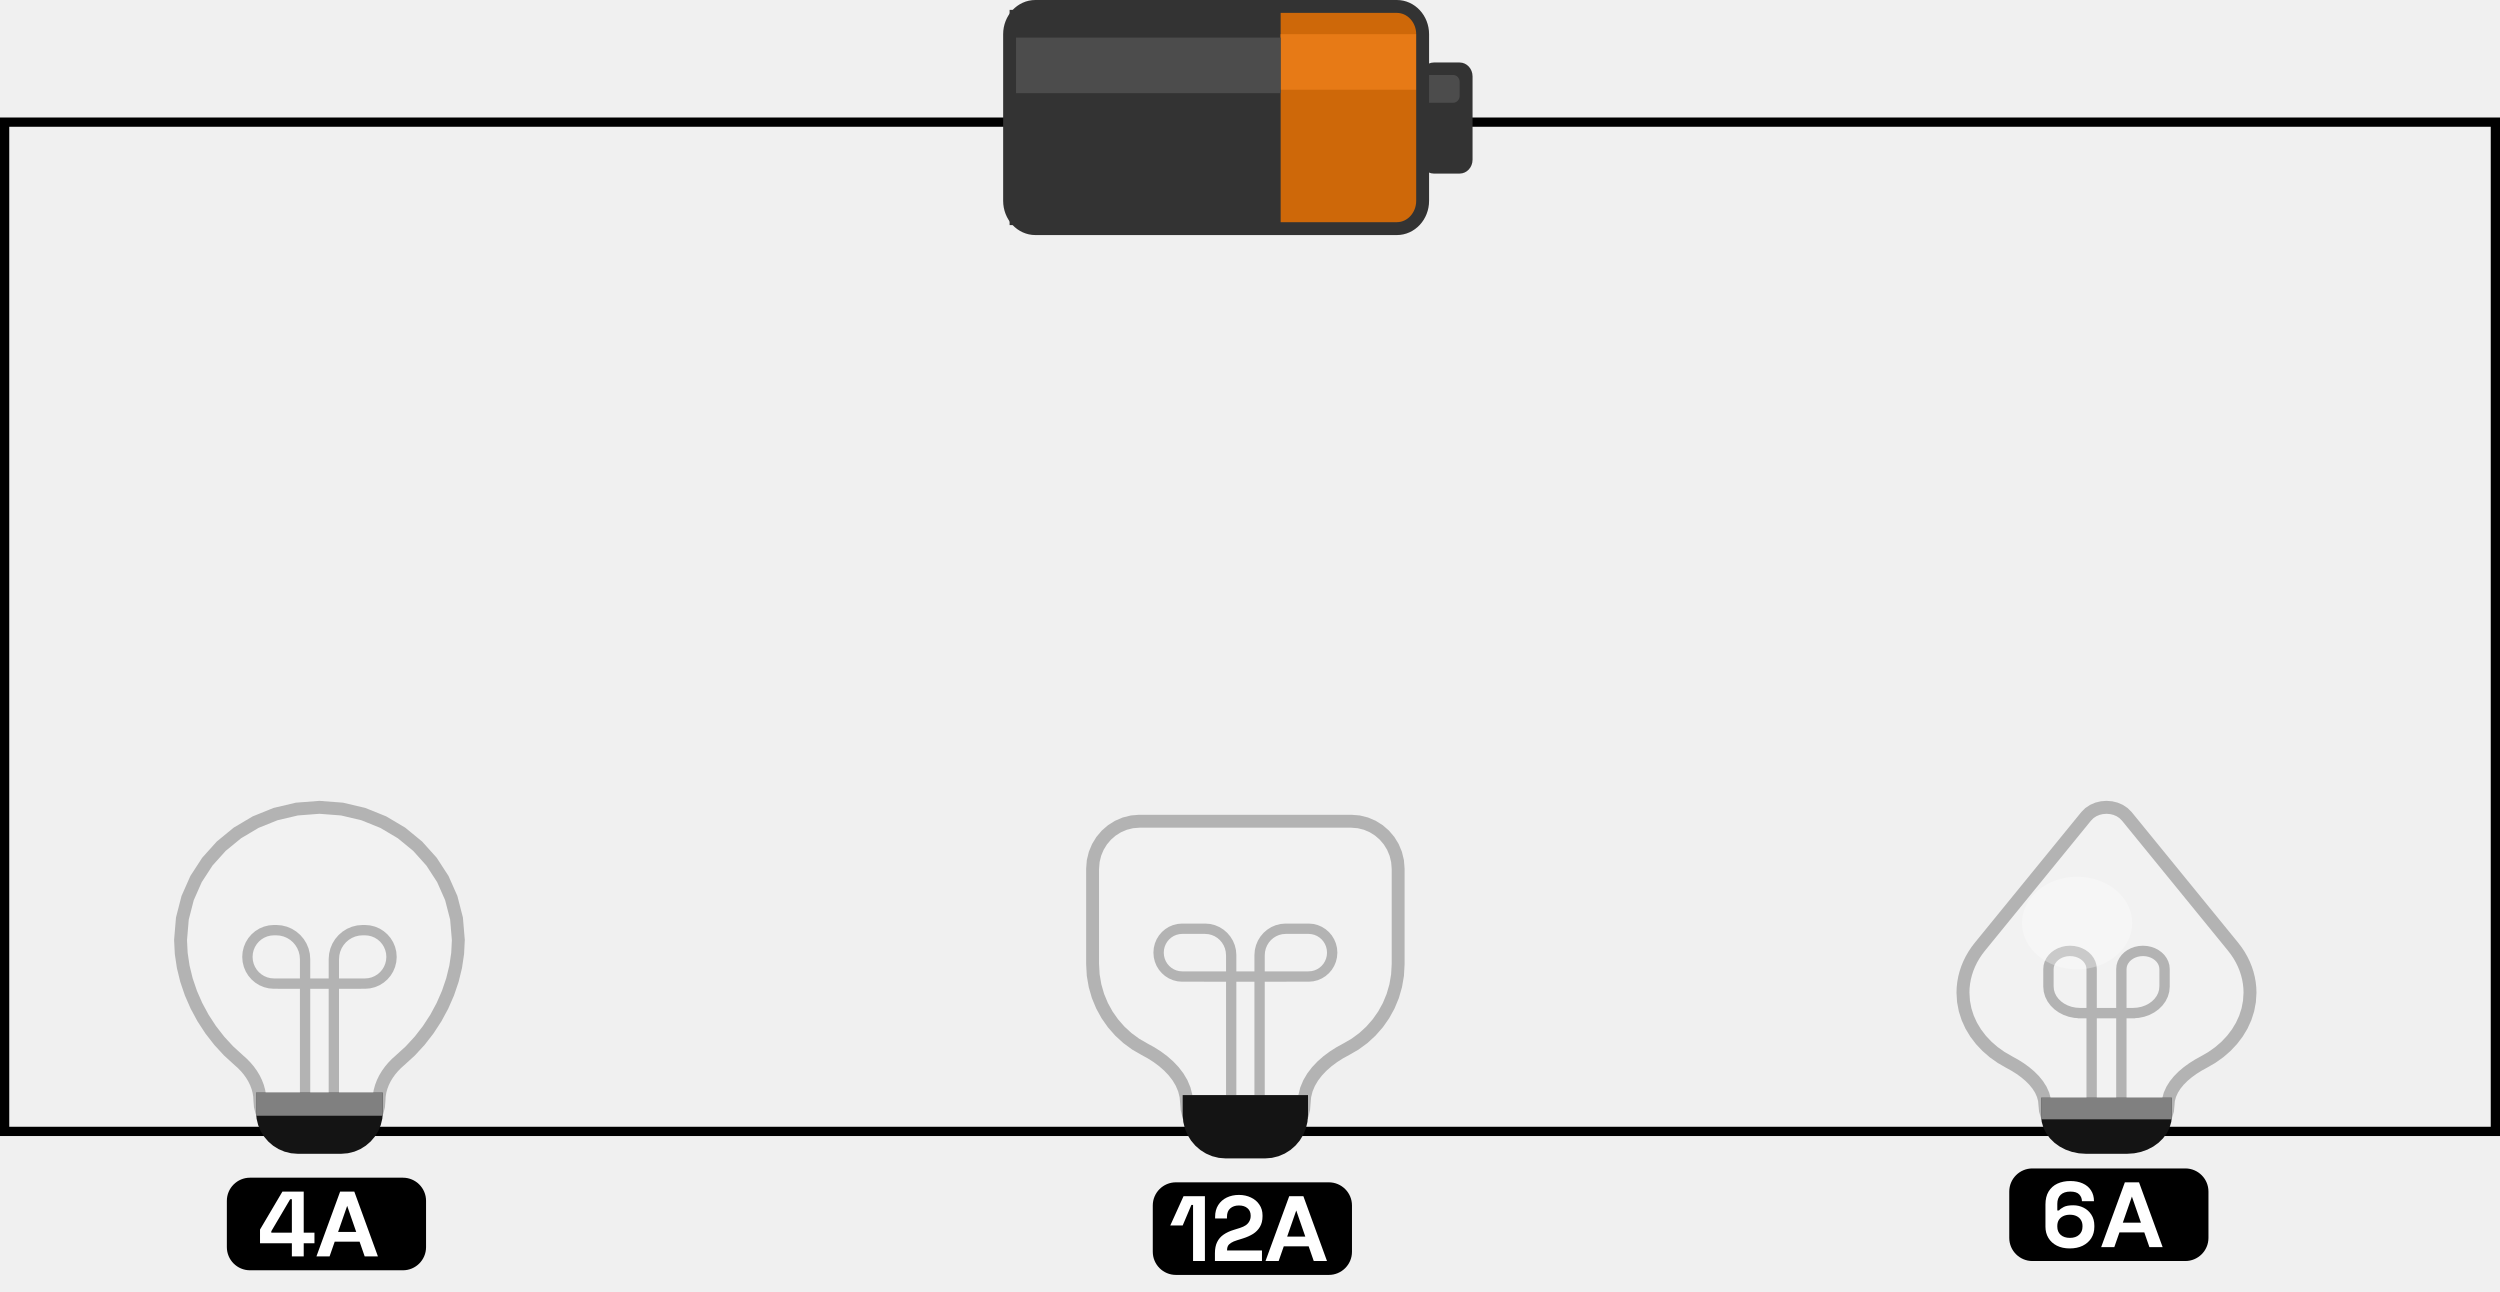
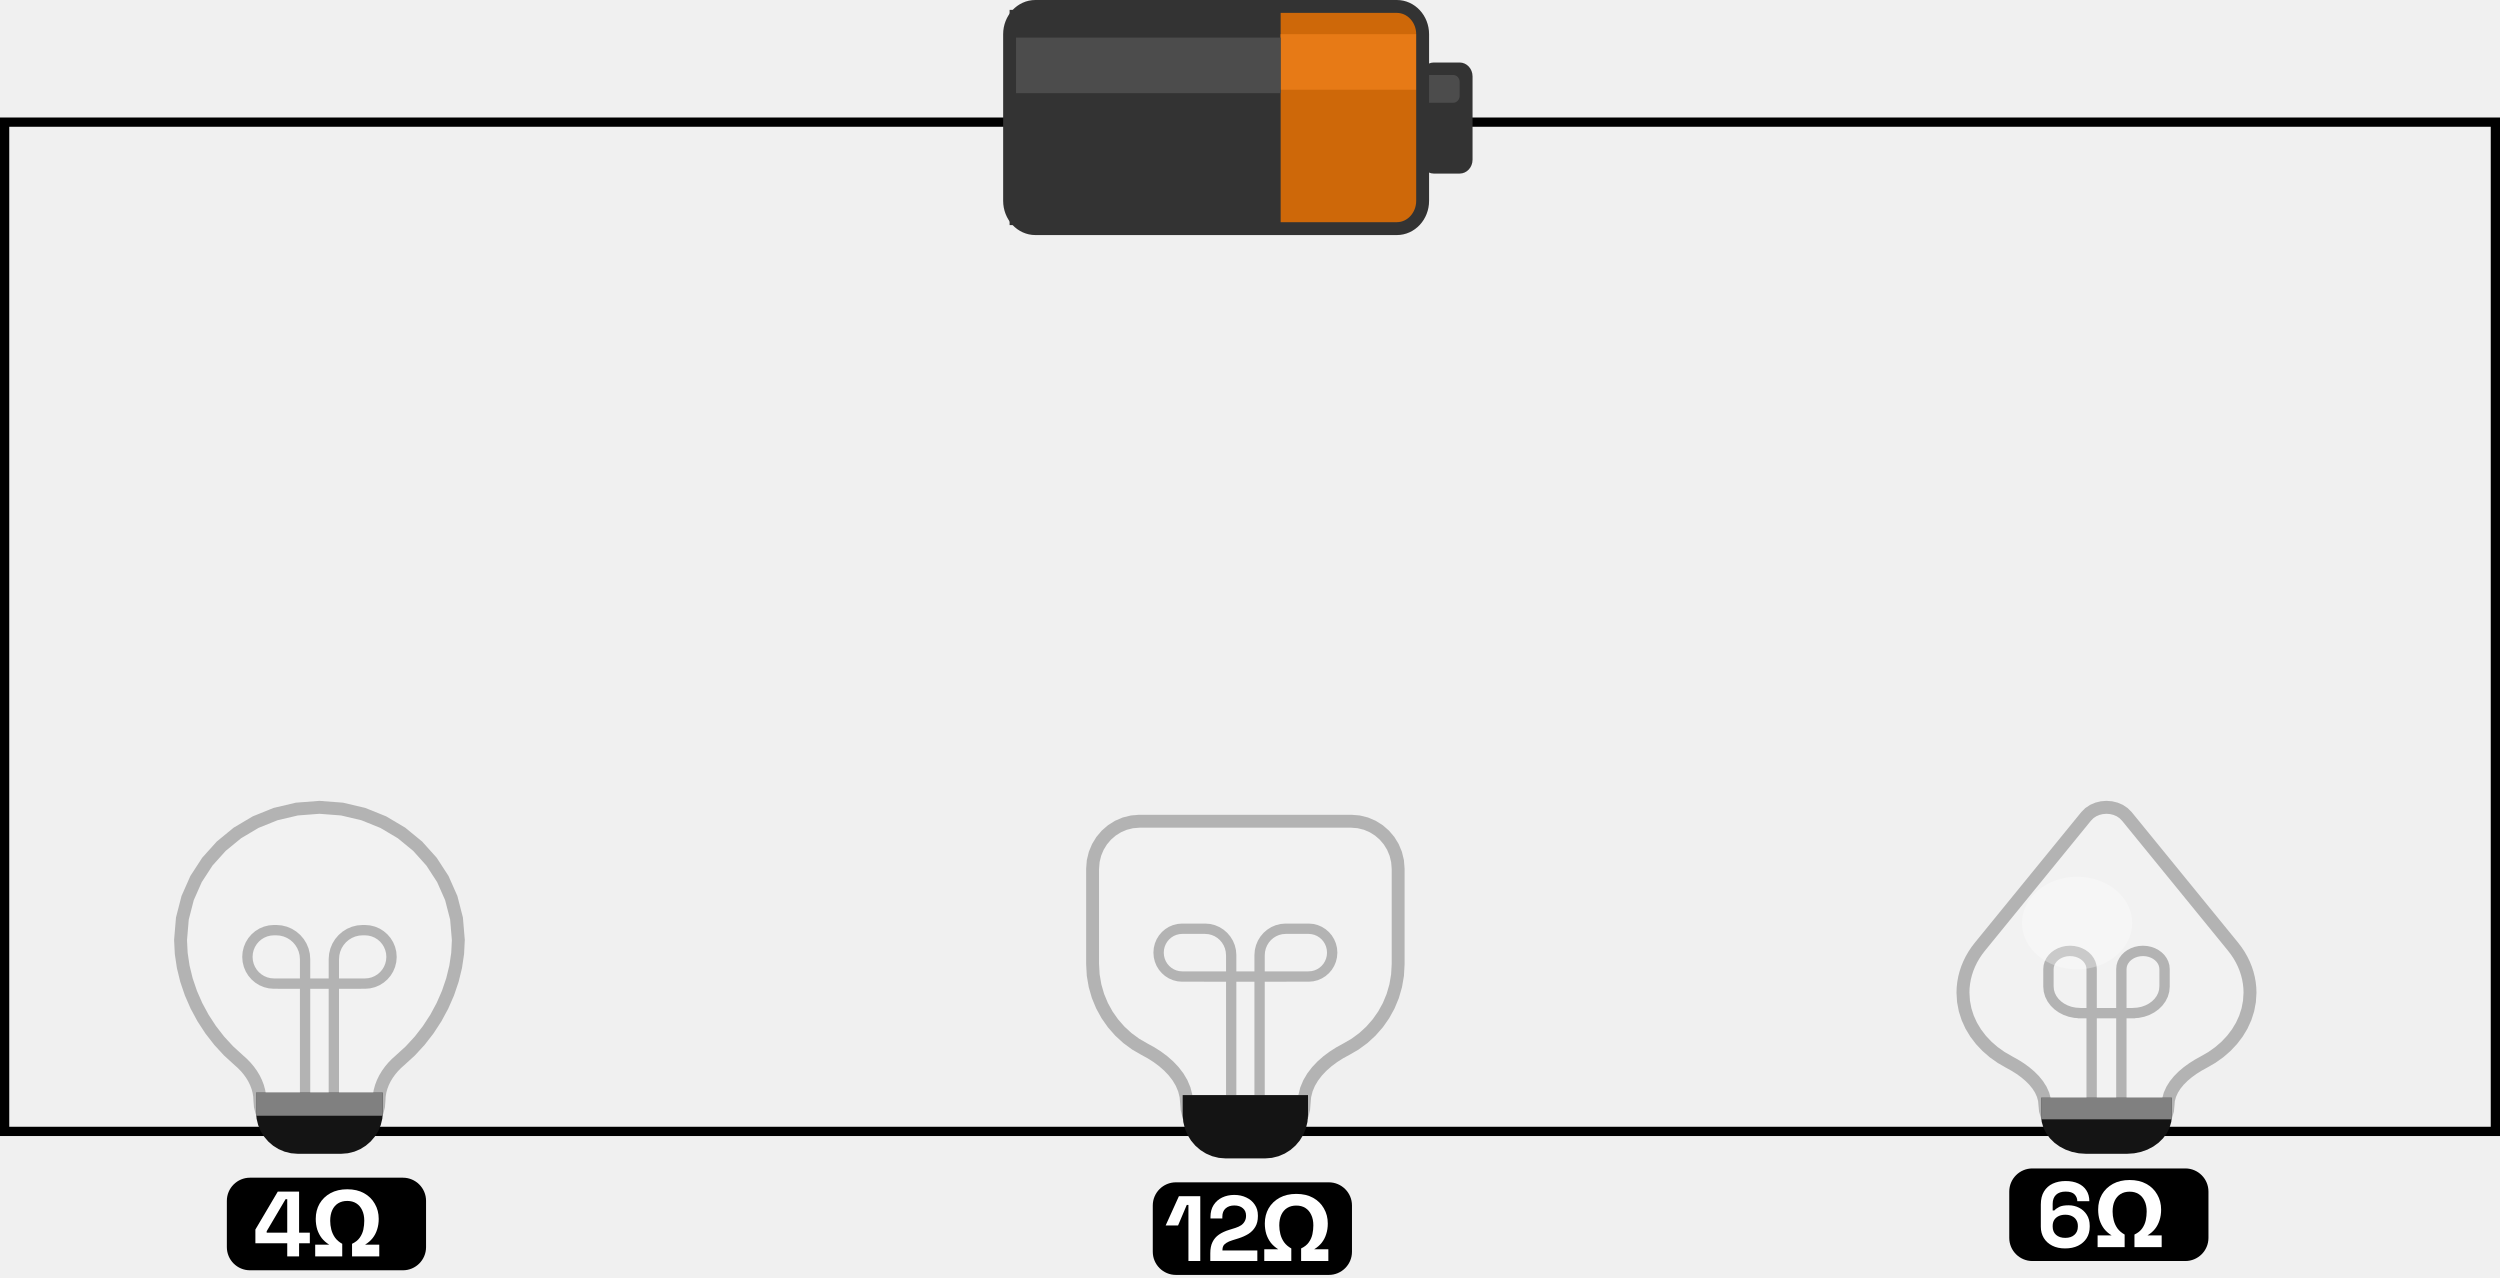
- <svg xmlns="http://www.w3.org/2000/svg" width="540" height="279" viewBox="0 0 540 279" fill="none">
+ <svg xmlns="http://www.w3.org/2000/svg" width="540" height="276" viewBox="0 0 540 276" fill="none">
  <rect x="1" y="26.382" width="538" height="218" stroke="black" stroke-width="2" />
  <path d="M301.713 49.371H223.648C220.568 49.371 218.072 46.685 218.072 43.372V7.38C218.072 4.067 220.568 1.382 223.648 1.382H301.713C304.792 1.382 307.289 4.067 307.289 7.38V43.372C307.289 46.685 304.792 49.371 301.713 49.371Z" fill="#CE6809" />
  <path d="M218.072 48.621H276.62V2.131H218.072V48.621Z" fill="#333333" />
  <path d="M276.621 19.377H307.289V7.38H276.621V19.377Z" fill="#E77A16" />
  <path d="M218.072 20.123H276.62V8.126H218.072V20.123Z" fill="#4C4C4C" />
-   <path d="M315.284 37.494H309.707C308.168 37.494 306.919 36.151 306.919 34.495V16.499C306.919 14.842 308.168 13.499 309.707 13.499H315.284C316.823 13.499 318.072 14.842 318.072 16.499V34.495C318.072 36.151 316.823 37.494 315.284 37.494Z" fill="#333333" />
-   <path d="M313.89 22.193H308.313C307.544 22.193 306.919 21.522 306.919 20.694V17.694C306.919 16.866 307.544 16.195 308.313 16.195H313.89C314.659 16.195 315.284 16.866 315.284 17.694V20.694C315.284 21.522 314.659 22.193 313.89 22.193Z" fill="#4C4C4C" />
+   <path d="M315.283 37.494H309.707C308.168 37.494 306.919 36.151 306.919 34.495V16.499C306.919 14.843 308.168 13.5 309.707 13.5H315.283C316.823 13.5 318.071 14.843 318.071 16.499V34.495C318.071 36.151 316.823 37.494 315.283 37.494Z" fill="#333333" />
+   <path d="M313.889 22.194H308.313C307.543 22.194 306.919 21.522 306.919 20.694V17.695C306.919 16.866 307.543 16.195 308.313 16.195H313.889C314.659 16.195 315.283 16.866 315.283 17.695V20.694C315.283 21.522 314.659 22.194 313.889 22.194Z" fill="#4C4C4C" />
  <path d="M301.713 49.382H223.648C220.568 49.382 218.072 46.696 218.072 43.383V7.391C218.072 4.078 220.568 1.392 223.648 1.392H301.713C304.792 1.392 307.289 4.078 307.289 7.391V43.383C307.289 46.696 304.792 49.382 301.713 49.382Z" stroke="#333333" stroke-width="2.785" />
-   <path d="M427.662 204.481L426.98 205.374L426.365 206.297L425.819 207.247L425.343 208.221L424.937 209.217L424.602 210.231L424.34 211.261L424.152 212.304L424.038 213.358L424 214.419L424.118 216.296L424.463 218.115L425.023 219.867L425.787 221.542L426.743 223.13L427.878 224.62L429.181 226.003L430.639 227.269L432.241 228.406L433.974 229.407L435.179 230.071L436.341 230.803L437.44 231.599L438.456 232.456L439.369 233.374L440.161 234.348L440.811 235.378L441.3 236.46L441.607 237.593L441.714 238.774L441.817 239.849L442.116 240.869L442.595 241.821L443.236 242.689L444.024 243.462L444.943 244.124L445.976 244.663L447.108 245.065L448.321 245.317L449.6 245.403H460.4L461.679 245.317L462.892 245.065L464.024 244.663L465.057 244.124L465.976 243.462L466.764 242.689L467.405 241.821L467.884 240.869L468.182 239.849L468.286 238.774L468.393 237.593L468.7 236.46L469.189 235.378L469.839 234.348L470.631 233.374L471.544 232.456L472.56 231.599L473.659 230.803L474.821 230.071L476.026 229.407L477.759 228.406L479.361 227.269L480.819 226.003L482.122 224.62L483.257 223.13L484.213 221.542L484.977 219.867L485.537 218.115L485.882 216.296L486 214.419L485.962 213.358L485.848 212.304L485.66 211.261L485.398 210.231L485.063 209.217L484.657 208.221L484.181 207.247L483.635 206.297L483.02 205.374L482.338 204.481L459.384 176.324L458.682 175.624L457.864 175.081L456.958 174.692L455.994 174.459L455 174.382L454.006 174.459L453.042 174.692L452.136 175.081L451.318 175.624L450.616 176.324L427.662 204.481Z" fill="#F2F2F2" stroke="#B3B3B3" stroke-width="2.791" />
-   <path d="M451.794 239.711V209.316L451.732 208.68L451.556 208.076L451.273 207.514L450.893 207L450.427 206.543L449.884 206.151L449.273 205.832L448.603 205.594L447.885 205.446L447.129 205.395L446.372 205.446L445.655 205.595L444.985 205.832L444.374 206.151L443.831 206.543L443.365 207L442.985 207.514L442.703 208.076L442.526 208.68L442.465 209.316V213.089L442.554 214.02L442.813 214.903L443.227 215.727L443.783 216.479L444.465 217.148L445.261 217.722L446.156 218.189L447.136 218.537L448.187 218.755L449.295 218.83L448.8 218.837H461.2L460.714 218.83L461.822 218.755L462.873 218.537L463.853 218.189L464.747 217.722L465.543 217.148L466.226 216.479L466.781 215.727L467.195 214.903L467.454 214.02L467.544 213.089V209.316L467.483 208.68L467.306 208.076L467.023 207.514L466.644 207L466.178 206.543L465.634 206.151L465.023 205.832L464.354 205.595L463.636 205.446L462.88 205.395L462.123 205.446L461.405 205.594L460.736 205.832L460.125 206.151L459.581 206.543L459.115 207L458.736 207.514L458.453 208.076L458.276 208.68L458.215 209.316V239.711" stroke="#B3B3B3" stroke-width="2.233" />
-   <path d="M441.715 237.958H468.286V240.936L468.17 242.144L467.834 243.29L467.297 244.358L466.577 245.333L465.692 246.201L464.66 246.945L463.499 247.551L462.228 248.002L460.866 248.284L459.429 248.382H450.572L449.135 248.284L447.772 248.002L446.501 247.551L445.341 246.945L444.309 246.201L443.424 245.333L442.703 244.358L442.166 243.29L441.831 242.144L441.715 240.936V237.958Z" fill="#141414" stroke="#141414" stroke-width="1.675" />
+   <path d="M427.662 204.481L426.98 205.374L426.365 206.298L425.819 207.248L425.343 208.222L424.937 209.217L424.602 210.231L424.34 211.261L424.152 212.305L424.038 213.358L424 214.42L424.118 216.296L424.463 218.115L425.023 219.868L425.787 221.542L426.743 223.13L427.878 224.62L429.181 226.003L430.639 227.269L432.241 228.407L433.974 229.407L435.179 230.072L436.341 230.803L437.44 231.599L438.456 232.457L439.369 233.374L440.161 234.348L440.811 235.378L441.3 236.461L441.607 237.593L441.714 238.774L441.817 239.85L442.116 240.87L442.595 241.821L443.236 242.689L444.024 243.462L444.943 244.124L445.976 244.664L447.108 245.066L448.321 245.317L449.6 245.404H460.4L461.679 245.317L462.892 245.066L464.024 244.664L465.057 244.124L465.976 243.462L466.764 242.689L467.405 241.821L467.884 240.87L468.182 239.85L468.286 238.774L468.393 237.593L468.7 236.461L469.189 235.378L469.839 234.348L470.631 233.374L471.544 232.457L472.56 231.599L473.659 230.803L474.821 230.072L476.026 229.407L477.759 228.407L479.361 227.269L480.819 226.003L482.122 224.62L483.257 223.13L484.213 221.542L484.977 219.868L485.537 218.115L485.882 216.296L486 214.42L485.962 213.358L485.848 212.305L485.66 211.261L485.398 210.231L485.063 209.217L484.657 208.222L484.181 207.248L483.635 206.298L483.02 205.374L482.338 204.481L459.384 176.324L458.682 175.625L457.864 175.081L456.958 174.693L455.994 174.46L455 174.382L454.006 174.46L453.042 174.693L452.136 175.081L451.318 175.625L450.616 176.324L427.662 204.481Z" fill="#F2F2F2" stroke="#B3B3B3" stroke-width="2.791" />
+   <path d="M451.794 239.711V209.316L451.733 208.68L451.556 208.076L451.273 207.514L450.894 207L450.427 206.543L449.884 206.151L449.273 205.832L448.603 205.595L447.886 205.446L447.129 205.395L446.372 205.446L445.655 205.595L444.986 205.833L444.374 206.151L443.831 206.543L443.365 207L442.985 207.514L442.703 208.077L442.526 208.68L442.465 209.316V213.089L442.554 214.02L442.813 214.904L443.227 215.727L443.783 216.48L444.465 217.149L445.261 217.722L446.156 218.189L447.136 218.538L448.187 218.755L449.295 218.83L448.8 218.838H461.2L460.714 218.83L461.822 218.755L462.873 218.538L463.853 218.189L464.748 217.722L465.543 217.149L466.226 216.48L466.781 215.727L467.196 214.904L467.454 214.02L467.544 213.089V209.316L467.483 208.68L467.306 208.077L467.023 207.514L466.644 207L466.178 206.543L465.634 206.151L465.023 205.833L464.354 205.595L463.636 205.446L462.88 205.395L462.123 205.446L461.405 205.595L460.736 205.832L460.125 206.151L459.581 206.543L459.115 207L458.736 207.514L458.453 208.076L458.276 208.68L458.215 209.316V239.711" stroke="#B3B3B3" stroke-width="2.233" />
+   <path d="M441.715 237.958H468.286V240.936L468.17 242.144L467.835 243.29L467.298 244.358L466.577 245.333L465.692 246.201L464.66 246.945L463.499 247.551L462.229 248.002L460.866 248.284L459.429 248.382H450.572L449.135 248.284L447.772 248.002L446.501 247.551L445.341 246.945L444.309 246.201L443.424 245.333L442.703 244.358L442.166 243.29L441.831 242.144L441.715 240.936V237.958Z" fill="#141414" stroke="#141414" stroke-width="1.675" />
  <path d="M441.715 237.958H468.286V240.936H441.715V237.958Z" fill="#808080" stroke="#808080" stroke-width="1.675" />
  <path d="M448.653 189.371C455.226 189.371 460.554 193.85 460.554 199.376C460.554 204.901 455.226 209.381 448.653 209.381C442.079 209.381 436.751 204.901 436.751 199.376C436.751 193.85 442.079 189.371 448.653 189.371Z" fill="white" fill-opacity="0.3" />
  <rect x="434" y="252.382" width="43.027" height="20" rx="5" fill="black" />
-   <path d="M453.85 269.382L458.97 255.382H462.03L467.13 269.382H464.27L460.49 258.462L456.69 269.382H453.85ZM456.11 266.202L456.83 264.102H463.95L464.65 266.202H456.11Z" fill="white" />
-   <path d="M447.058 269.662C445.992 269.662 445.065 269.462 444.278 269.062C443.492 268.662 442.885 268.109 442.458 267.402C442.032 266.695 441.818 265.882 441.818 264.962V260.182C441.818 259.049 442.045 258.109 442.498 257.362C442.965 256.602 443.598 256.035 444.398 255.662C445.212 255.289 446.138 255.102 447.178 255.102C448.218 255.102 449.118 255.275 449.878 255.622C450.652 255.969 451.245 256.469 451.658 257.122C452.085 257.775 452.298 258.555 452.298 259.462H449.698C449.698 258.902 449.505 258.415 449.118 258.002C448.732 257.589 448.085 257.382 447.178 257.382C446.285 257.382 445.592 257.615 445.098 258.082C444.618 258.549 444.378 259.195 444.378 260.022V261.462H444.738C444.965 261.195 445.312 260.942 445.778 260.702C446.245 260.462 446.925 260.342 447.818 260.342C448.632 260.342 449.378 260.515 450.058 260.862C450.752 261.209 451.312 261.715 451.738 262.382C452.165 263.035 452.378 263.829 452.378 264.762V265.002C452.378 265.922 452.158 266.735 451.718 267.442C451.278 268.135 450.658 268.682 449.858 269.082C449.058 269.469 448.125 269.662 447.058 269.662ZM447.098 267.382C447.938 267.382 448.598 267.162 449.078 266.722C449.572 266.282 449.818 265.695 449.818 264.962V264.802C449.818 264.309 449.705 263.882 449.478 263.522C449.265 263.162 448.952 262.882 448.538 262.682C448.138 262.482 447.658 262.382 447.098 262.382C446.552 262.382 446.072 262.482 445.658 262.682C445.245 262.882 444.925 263.162 444.698 263.522C444.485 263.882 444.378 264.309 444.378 264.802V264.962C444.378 265.695 444.618 266.282 445.098 266.722C445.592 267.162 446.258 267.382 447.098 267.382Z" fill="white" />
-   <path d="M246.154 177.382L244.507 177.516L242.944 177.906L241.488 178.53L240.157 179.366L238.974 180.394L237.959 181.593L237.133 182.941L236.518 184.417L236.133 185.999L236 187.668V208.24L236.135 210.624L236.53 212.928L237.169 215.136L238.039 217.235L239.123 219.207L240.408 221.039L241.878 222.715L243.517 224.22L245.312 225.539L247.248 226.656L248.629 227.411L249.971 228.267L251.251 229.219L252.441 230.264L253.517 231.4L254.455 232.623L255.228 233.93L255.811 235.318L256.179 236.784L256.308 238.324L256.406 239.562L256.692 240.736L257.149 241.831L257.761 242.831L258.514 243.72L259.392 244.483L260.379 245.104L261.46 245.566L262.619 245.856L263.841 245.956H274.159L275.381 245.856L276.54 245.566L277.621 245.104L278.608 244.483L279.486 243.72L280.239 242.831L280.851 241.831L281.308 240.736L281.594 239.562L281.692 238.324L281.821 236.784L282.189 235.318L282.772 233.93L283.545 232.623L284.483 231.4L285.559 230.264L286.749 229.219L288.029 228.267L289.371 227.411L290.752 226.656L292.688 225.539L294.483 224.22L296.122 222.715L297.592 221.039L298.877 219.207L299.961 217.235L300.831 215.136L301.47 212.928L301.865 210.624L302 208.24V187.668L301.867 185.999L301.482 184.417L300.867 182.941L300.041 181.593L299.026 180.394L297.843 179.366L296.512 178.53L295.056 177.906L293.493 177.516L291.846 177.382H246.154Z" fill="#F2F2F2" stroke="#B3B3B3" stroke-width="2.785" />
+   <path d="M453.082 269.382V266.842H456.102C455.476 266.455 454.942 265.989 454.502 265.442C454.076 264.882 453.749 264.255 453.522 263.562C453.309 262.855 453.202 262.089 453.202 261.262C453.202 260.049 453.476 258.962 454.022 258.002C454.582 257.042 455.369 256.282 456.382 255.722C457.409 255.162 458.616 254.882 460.002 254.882C461.402 254.882 462.609 255.162 463.622 255.722C464.636 256.282 465.416 257.049 465.962 258.022C466.522 258.982 466.802 260.069 466.802 261.282C466.802 262.109 466.689 262.869 466.462 263.562C466.249 264.255 465.922 264.882 465.482 265.442C465.042 265.989 464.502 266.455 463.862 266.842H466.922V269.382H461.042V266.662C461.776 266.315 462.329 265.875 462.702 265.342C463.089 264.795 463.349 264.209 463.482 263.582C463.616 262.942 463.682 262.309 463.682 261.682C463.682 260.789 463.529 260.029 463.222 259.402C462.929 258.762 462.509 258.269 461.962 257.922C461.416 257.575 460.762 257.402 460.002 257.402C459.242 257.402 458.582 257.575 458.022 257.922C457.476 258.269 457.056 258.762 456.762 259.402C456.469 260.042 456.322 260.809 456.322 261.702C456.322 262.329 456.402 262.955 456.562 263.582C456.722 264.209 456.989 264.789 457.362 265.322C457.749 265.855 458.269 266.302 458.922 266.662V269.382H453.082Z" fill="white" />
+   <path d="M446.058 269.662C444.992 269.662 444.065 269.462 443.278 269.062C442.492 268.662 441.885 268.109 441.458 267.402C441.032 266.695 440.818 265.882 440.818 264.962V260.182C440.818 259.049 441.045 258.109 441.498 257.362C441.965 256.602 442.598 256.035 443.398 255.662C444.212 255.289 445.138 255.102 446.178 255.102C447.218 255.102 448.118 255.275 448.878 255.622C449.652 255.969 450.245 256.469 450.658 257.122C451.085 257.775 451.298 258.555 451.298 259.462H448.698C448.698 258.902 448.505 258.415 448.118 258.002C447.732 257.589 447.085 257.382 446.178 257.382C445.285 257.382 444.592 257.615 444.098 258.082C443.618 258.549 443.378 259.195 443.378 260.022V261.462H443.738C443.965 261.195 444.312 260.942 444.778 260.702C445.245 260.462 445.925 260.342 446.818 260.342C447.632 260.342 448.378 260.515 449.058 260.862C449.752 261.209 450.312 261.715 450.738 262.382C451.165 263.035 451.378 263.829 451.378 264.762V265.002C451.378 265.922 451.158 266.735 450.718 267.442C450.278 268.135 449.658 268.682 448.858 269.082C448.058 269.469 447.125 269.662 446.058 269.662ZM446.098 267.382C446.938 267.382 447.598 267.162 448.078 266.722C448.572 266.282 448.818 265.695 448.818 264.962V264.802C448.818 264.309 448.705 263.882 448.478 263.522C448.265 263.162 447.952 262.882 447.538 262.682C447.138 262.482 446.658 262.382 446.098 262.382C445.552 262.382 445.072 262.482 444.658 262.682C444.245 262.882 443.925 263.162 443.698 263.522C443.485 263.882 443.378 264.309 443.378 264.802V264.962C443.378 265.695 443.618 266.282 444.098 266.722C444.592 267.162 445.258 267.382 446.098 267.382Z" fill="white" />
+   <path d="M246.154 177.382L244.507 177.517L242.944 177.906L241.488 178.53L240.157 179.367L238.974 180.395L237.959 181.593L237.133 182.941L236.518 184.417L236.133 186L236 187.668V208.24L236.135 210.624L236.53 212.928L237.169 215.137L238.039 217.235L239.123 219.207L240.408 221.039L241.878 222.715L243.517 224.22L245.312 225.539L247.248 226.657L248.629 227.412L249.971 228.267L251.251 229.219L252.441 230.264L253.517 231.4L254.455 232.624L255.228 233.931L255.811 235.319L256.179 236.784L256.308 238.324L256.406 239.562L256.692 240.736L257.149 241.831L257.761 242.831L258.514 243.72L259.392 244.483L260.379 245.104L261.46 245.567L262.619 245.856L263.841 245.956H274.159L275.381 245.856L276.54 245.567L277.621 245.104L278.608 244.483L279.486 243.72L280.239 242.831L280.851 241.831L281.308 240.736L281.594 239.562L281.692 238.324L281.821 236.784L282.189 235.319L282.772 233.931L283.545 232.624L284.483 231.4L285.559 230.264L286.749 229.219L288.029 228.267L289.371 227.412L290.752 226.657L292.688 225.539L294.483 224.22L296.122 222.715L297.592 221.039L298.877 219.207L299.961 217.235L300.831 215.137L301.47 212.928L301.865 210.624L302 208.24V187.668L301.867 186L301.482 184.417L300.867 182.941L300.041 181.593L299.026 180.395L297.843 179.367L296.512 178.53L295.056 177.906L293.493 177.517L291.846 177.382H246.154Z" fill="#F2F2F2" stroke="#B3B3B3" stroke-width="2.785" />
  <path d="M265.937 238.398V206.319L265.864 205.392L265.65 204.513L265.308 203.694L264.849 202.945L264.286 202.279L263.628 201.708L262.889 201.244L262.08 200.897L261.213 200.681L260.298 200.606L255.352 200.606L254.525 200.674L253.741 200.87L253.01 201.183L252.342 201.602L251.749 202.118L251.239 202.72L250.825 203.396L250.516 204.137L250.323 204.931L250.256 205.768L250.323 206.606L250.516 207.4L250.825 208.141L251.239 208.817L251.749 209.418L252.342 209.934L253.01 210.354L253.741 210.667L254.525 210.863L255.352 210.93L260.165 210.93L260.108 210.939H277.896L277.844 210.93L282.657 210.93L283.484 210.863L284.268 210.667L284.999 210.354L285.667 209.934L286.261 209.418L286.77 208.817L287.184 208.141L287.493 207.4L287.686 206.606L287.753 205.768L287.686 204.931L287.493 204.137L287.184 203.396L286.77 202.72L286.261 202.118L285.667 201.602L284.999 201.183L284.268 200.87L283.484 200.674L282.658 200.606L277.711 200.606L276.797 200.681L275.929 200.897L275.12 201.244L274.381 201.708L273.724 202.279L273.16 202.945L272.701 203.694L272.359 204.513L272.146 205.392L272.072 206.319V238.398" stroke="#B3B3B3" stroke-width="2.228" />
  <path d="M256.308 237.383H281.692V240.812H256.308V237.383Z" fill="#808080" stroke="#808080" stroke-width="1.671" />
-   <path d="M256.308 237.381H281.692V240.81L281.581 242.2L281.261 243.519L280.748 244.749L280.06 245.872L279.214 246.871L278.228 247.728L277.119 248.425L275.905 248.945L274.603 249.27L273.231 249.382H264.769L263.397 249.27L262.095 248.945L260.881 248.425L259.772 247.728L258.786 246.871L257.94 245.872L257.252 244.749L256.739 243.519L256.418 242.2L256.308 240.81V237.381Z" fill="#141414" stroke="#141414" stroke-width="1.671" />
+   <path d="M256.308 237.381H281.692V240.81L281.582 242.2L281.261 243.519L280.748 244.749L280.06 245.872L279.214 246.871L278.228 247.728L277.119 248.425L275.905 248.945L274.603 249.27L273.231 249.382H264.769L263.397 249.27L262.095 248.945L260.881 248.425L259.772 247.728L258.786 246.871L257.94 245.872L257.252 244.749L256.739 243.519L256.418 242.2L256.308 240.81V237.381Z" fill="#141414" stroke="#141414" stroke-width="1.671" />
  <rect x="249" y="255.382" width="43.027" height="20" rx="5" fill="black" />
-   <path d="M273.35 272.382L278.47 258.382H281.53L286.63 272.382H283.77L279.99 261.462L276.19 272.382H273.35ZM275.61 269.202L276.33 267.102H283.45L284.15 269.202H275.61Z" fill="white" />
-   <path d="M257.701 272.382V260.262H257.341L255.461 264.702H252.781L255.641 258.382H260.261V272.382H257.701ZM262.424 272.382V270.702C262.424 269.729 262.584 268.922 262.904 268.282C263.224 267.629 263.684 267.095 264.284 266.682C264.897 266.255 265.644 265.909 266.524 265.642L267.864 265.222C268.357 265.062 268.771 264.869 269.104 264.642C269.437 264.402 269.691 264.115 269.864 263.782C270.051 263.449 270.144 263.069 270.144 262.642V262.562C270.144 261.895 269.917 261.369 269.464 260.982C269.011 260.582 268.391 260.382 267.604 260.382C266.831 260.382 266.204 260.595 265.724 261.022C265.257 261.435 265.024 262.035 265.024 262.822V263.182H262.464V262.862C262.464 261.849 262.691 260.989 263.144 260.282C263.597 259.575 264.211 259.035 264.984 258.662C265.771 258.289 266.644 258.102 267.604 258.102C268.564 258.102 269.431 258.289 270.204 258.662C270.977 259.022 271.584 259.535 272.024 260.202C272.477 260.855 272.704 261.629 272.704 262.522V262.722C272.704 263.615 272.517 264.375 272.144 265.002C271.784 265.615 271.291 266.122 270.664 266.522C270.037 266.909 269.324 267.229 268.524 267.482L267.244 267.882C266.671 268.055 266.224 268.249 265.904 268.462C265.584 268.662 265.357 268.889 265.224 269.142C265.104 269.382 265.044 269.675 265.044 270.022V270.102H272.584V272.382H262.424Z" fill="white" />
-   <path d="M81.857 237.772L81.914 236.747L82.078 235.746L82.344 234.773L82.703 233.83L83.148 232.922L83.673 232.051L84.27 231.221L84.932 230.436L85.651 229.697L86.421 229.01L88.624 226.999L90.653 224.794L92.496 222.42L94.139 219.899L95.566 217.255L96.765 214.514L97.722 211.699L98.423 208.833L98.853 205.941L99 203.047L98.607 198.397L97.471 193.986L95.651 189.873L93.212 186.118L90.213 182.777L86.718 179.912L82.787 177.581L78.482 175.843L73.866 174.757L69 174.382L64.134 174.757L59.518 175.843L55.213 177.581L51.282 179.912L47.787 182.777L44.788 186.118L42.349 189.873L40.529 193.986L39.393 198.397L39 203.047L39.147 205.941L39.577 208.833L40.278 211.699L41.235 214.514L42.434 217.255L43.861 219.899L45.504 222.42L47.346 224.794L49.376 226.999L51.579 229.01L52.349 229.697L53.068 230.436L53.73 231.221L54.327 232.051L54.852 232.922L55.297 233.83L55.656 234.773L55.922 235.746L56.086 236.747L56.143 237.772L56.238 238.959L56.514 240.086L56.955 241.136L57.546 242.095L58.273 242.948L59.121 243.68L60.074 244.275L61.118 244.719L62.237 244.996L63.417 245.092H74.583L75.763 244.996L76.882 244.719L77.926 244.275L78.879 243.68L79.727 242.948L80.454 242.095L81.045 241.136L81.486 240.086L81.762 238.959L81.857 237.772Z" fill="#F2F2F2" stroke="#B3B3B3" stroke-width="2.785" />
+   <path d="M273.082 272.382V269.842H276.102C275.476 269.455 274.942 268.989 274.502 268.442C274.076 267.882 273.749 267.255 273.522 266.562C273.309 265.855 273.202 265.089 273.202 264.262C273.202 263.049 273.476 261.962 274.022 261.002C274.582 260.042 275.369 259.282 276.382 258.722C277.409 258.162 278.616 257.882 280.002 257.882C281.402 257.882 282.609 258.162 283.622 258.722C284.636 259.282 285.416 260.049 285.962 261.022C286.522 261.982 286.802 263.069 286.802 264.282C286.802 265.109 286.689 265.869 286.462 266.562C286.249 267.255 285.922 267.882 285.482 268.442C285.042 268.989 284.502 269.455 283.862 269.842H286.922V272.382H281.042V269.662C281.776 269.315 282.329 268.875 282.702 268.342C283.089 267.795 283.349 267.209 283.482 266.582C283.616 265.942 283.682 265.309 283.682 264.682C283.682 263.789 283.529 263.029 283.222 262.402C282.929 261.762 282.509 261.269 281.962 260.922C281.416 260.575 280.762 260.402 280.002 260.402C279.242 260.402 278.582 260.575 278.022 260.922C277.476 261.269 277.056 261.762 276.762 262.402C276.469 263.042 276.322 263.809 276.322 264.702C276.322 265.329 276.402 265.955 276.562 266.582C276.722 267.209 276.989 267.789 277.362 268.322C277.749 268.855 278.269 269.302 278.922 269.662V272.382H273.082Z" fill="white" />
+   <path d="M256.701 272.382V260.262H256.341L254.461 264.702H251.781L254.641 258.382H259.261V272.382H256.701ZM261.424 272.382V270.702C261.424 269.729 261.584 268.922 261.904 268.282C262.224 267.629 262.684 267.095 263.284 266.682C263.897 266.255 264.644 265.909 265.524 265.642L266.864 265.222C267.357 265.062 267.771 264.869 268.104 264.642C268.437 264.402 268.691 264.115 268.864 263.782C269.051 263.449 269.144 263.069 269.144 262.642V262.562C269.144 261.895 268.917 261.369 268.464 260.982C268.011 260.582 267.391 260.382 266.604 260.382C265.831 260.382 265.204 260.595 264.724 261.022C264.257 261.435 264.024 262.035 264.024 262.822V263.182H261.464V262.862C261.464 261.849 261.691 260.989 262.144 260.282C262.597 259.575 263.211 259.035 263.984 258.662C264.771 258.289 265.644 258.102 266.604 258.102C267.564 258.102 268.431 258.289 269.204 258.662C269.977 259.022 270.584 259.535 271.024 260.202C271.477 260.855 271.704 261.629 271.704 262.522V262.722C271.704 263.615 271.517 264.375 271.144 265.002C270.784 265.615 270.291 266.122 269.664 266.522C269.037 266.909 268.324 267.229 267.524 267.482L266.244 267.882C265.671 268.055 265.224 268.249 264.904 268.462C264.584 268.662 264.357 268.889 264.224 269.142C264.104 269.382 264.044 269.675 264.044 270.022V270.102H271.584V272.382H261.424Z" fill="white" />
+   <path d="M81.857 237.772L81.914 236.747L82.078 235.746L82.344 234.773L82.703 233.831L83.148 232.922L83.673 232.052L84.27 231.222L84.932 230.436L85.651 229.698L86.421 229.01L88.624 226.999L90.653 224.795L92.496 222.42L94.139 219.899L95.566 217.256L96.765 214.514L97.722 211.699L98.423 208.833L98.853 205.941L99 203.047L98.607 198.397L97.471 193.987L95.651 189.874L93.212 186.118L90.213 182.778L86.718 179.913L82.787 177.581L78.482 175.843L73.866 174.757L69 174.382L64.134 174.757L59.518 175.843L55.213 177.581L51.282 179.913L47.787 182.778L44.788 186.118L42.349 189.874L40.529 193.987L39.393 198.397L39 203.047L39.147 205.941L39.577 208.833L40.278 211.699L41.235 214.514L42.434 217.256L43.861 219.899L45.504 222.42L47.346 224.795L49.376 226.999L51.579 229.01L52.349 229.698L53.068 230.436L53.73 231.222L54.327 232.052L54.852 232.922L55.297 233.831L55.656 234.773L55.922 235.746L56.086 236.747L56.143 237.772L56.238 238.959L56.514 240.086L56.955 241.136L57.546 242.095L58.273 242.948L59.121 243.68L60.074 244.275L61.118 244.719L62.237 244.997L63.417 245.093H74.583L75.763 244.997L76.882 244.719L77.926 244.275L78.879 243.68L79.727 242.948L80.454 242.095L81.045 241.136L81.486 240.086L81.762 238.959L81.857 237.772Z" fill="#F2F2F2" stroke="#B3B3B3" stroke-width="2.785" />
  <path d="M65.897 238.808V207.181L65.816 206.164L65.58 205.2L65.202 204.3L64.695 203.479L64.073 202.748L63.347 202.122L62.531 201.612L61.638 201.232L60.679 200.995L59.669 200.913L59.178 200.913L58.247 200.988L57.364 201.207L56.541 201.557L55.79 202.027L55.121 202.604L54.548 203.277L54.081 204.033L53.733 204.862L53.516 205.75L53.441 206.686L53.516 207.623L53.733 208.511L54.081 209.34L54.548 210.096L55.121 210.769L55.79 211.346L56.541 211.816L57.364 212.166L58.247 212.385L59.178 212.46L60.05 212.46L59.992 212.468H78.011L77.958 212.46L78.831 212.46L79.761 212.385L80.644 212.166L81.467 211.816L82.219 211.346L82.887 210.769L83.461 210.096L83.927 209.34L84.275 208.511L84.493 207.623L84.568 206.686L84.493 205.75L84.275 204.862L83.927 204.033L83.461 203.277L82.887 202.604L82.219 202.027L81.467 201.557L80.644 201.207L79.761 200.988L78.831 200.913L78.34 200.913L77.329 200.995L76.371 201.232L75.477 201.612L74.661 202.122L73.936 202.748L73.313 203.479L72.806 204.3L72.429 205.2L72.193 206.164L72.111 207.181V238.808" stroke="#B3B3B3" stroke-width="2.228" />
  <path d="M56.143 236.871H81.858V240.16L81.751 241.493L81.441 242.759L80.946 243.938L80.281 245.016L79.465 245.974L78.513 246.795L77.442 247.464L76.27 247.963L75.013 248.274L73.688 248.382H64.313L62.988 248.274L61.731 247.963L60.559 247.464L59.488 246.795L58.536 245.974L57.72 245.016L57.055 243.938L56.56 242.759L56.25 241.493L56.143 240.16V236.871Z" fill="#141414" stroke="#141414" stroke-width="1.671" />
  <path d="M56.143 236.875H81.858V240.164H56.143V236.875Z" fill="#808080" stroke="#808080" stroke-width="1.671" />
  <rect x="49" y="254.382" width="43.027" height="20" rx="5" fill="black" />
-   <path d="M68.35 271.382L73.47 257.382H76.53L81.63 271.382H78.77L74.99 260.462L71.19 271.382H68.35ZM70.61 268.202L71.33 266.102H78.45L79.15 268.202H70.61Z" fill="white" />
-   <path d="M63.043 271.382V268.542H56.163V265.582L61.003 257.382H65.603V266.262H67.923V268.542H65.603V271.382H63.043ZM58.603 266.262H63.043V259.022H62.683L58.603 265.942V266.262Z" fill="white" />
+   <path d="M68.082 271.382V268.842H71.102C70.476 268.455 69.942 267.989 69.502 267.442C69.076 266.882 68.749 266.255 68.522 265.562C68.309 264.855 68.202 264.089 68.202 263.262C68.202 262.049 68.476 260.962 69.022 260.002C69.582 259.042 70.369 258.282 71.382 257.722C72.409 257.162 73.616 256.882 75.002 256.882C76.402 256.882 77.609 257.162 78.622 257.722C79.636 258.282 80.416 259.049 80.962 260.022C81.522 260.982 81.802 262.069 81.802 263.282C81.802 264.109 81.689 264.869 81.462 265.562C81.249 266.255 80.922 266.882 80.482 267.442C80.042 267.989 79.502 268.455 78.862 268.842H81.922V271.382H76.042V268.662C76.776 268.315 77.329 267.875 77.702 267.342C78.089 266.795 78.349 266.209 78.482 265.582C78.616 264.942 78.682 264.309 78.682 263.682C78.682 262.789 78.529 262.029 78.222 261.402C77.929 260.762 77.509 260.269 76.962 259.922C76.416 259.575 75.762 259.402 75.002 259.402C74.242 259.402 73.582 259.575 73.022 259.922C72.476 260.269 72.056 260.762 71.762 261.402C71.469 262.042 71.322 262.809 71.322 263.702C71.322 264.329 71.402 264.955 71.562 265.582C71.722 266.209 71.989 266.789 72.362 267.322C72.749 267.855 73.269 268.302 73.922 268.662V271.382H68.082Z" fill="white" />
+   <path d="M62.043 271.382V268.542H55.163V265.582L60.003 257.382H64.603V266.262H66.923V268.542H64.603V271.382H62.043ZM57.603 266.262H62.043V259.022H61.683L57.603 265.942V266.262Z" fill="white" />
</svg>
